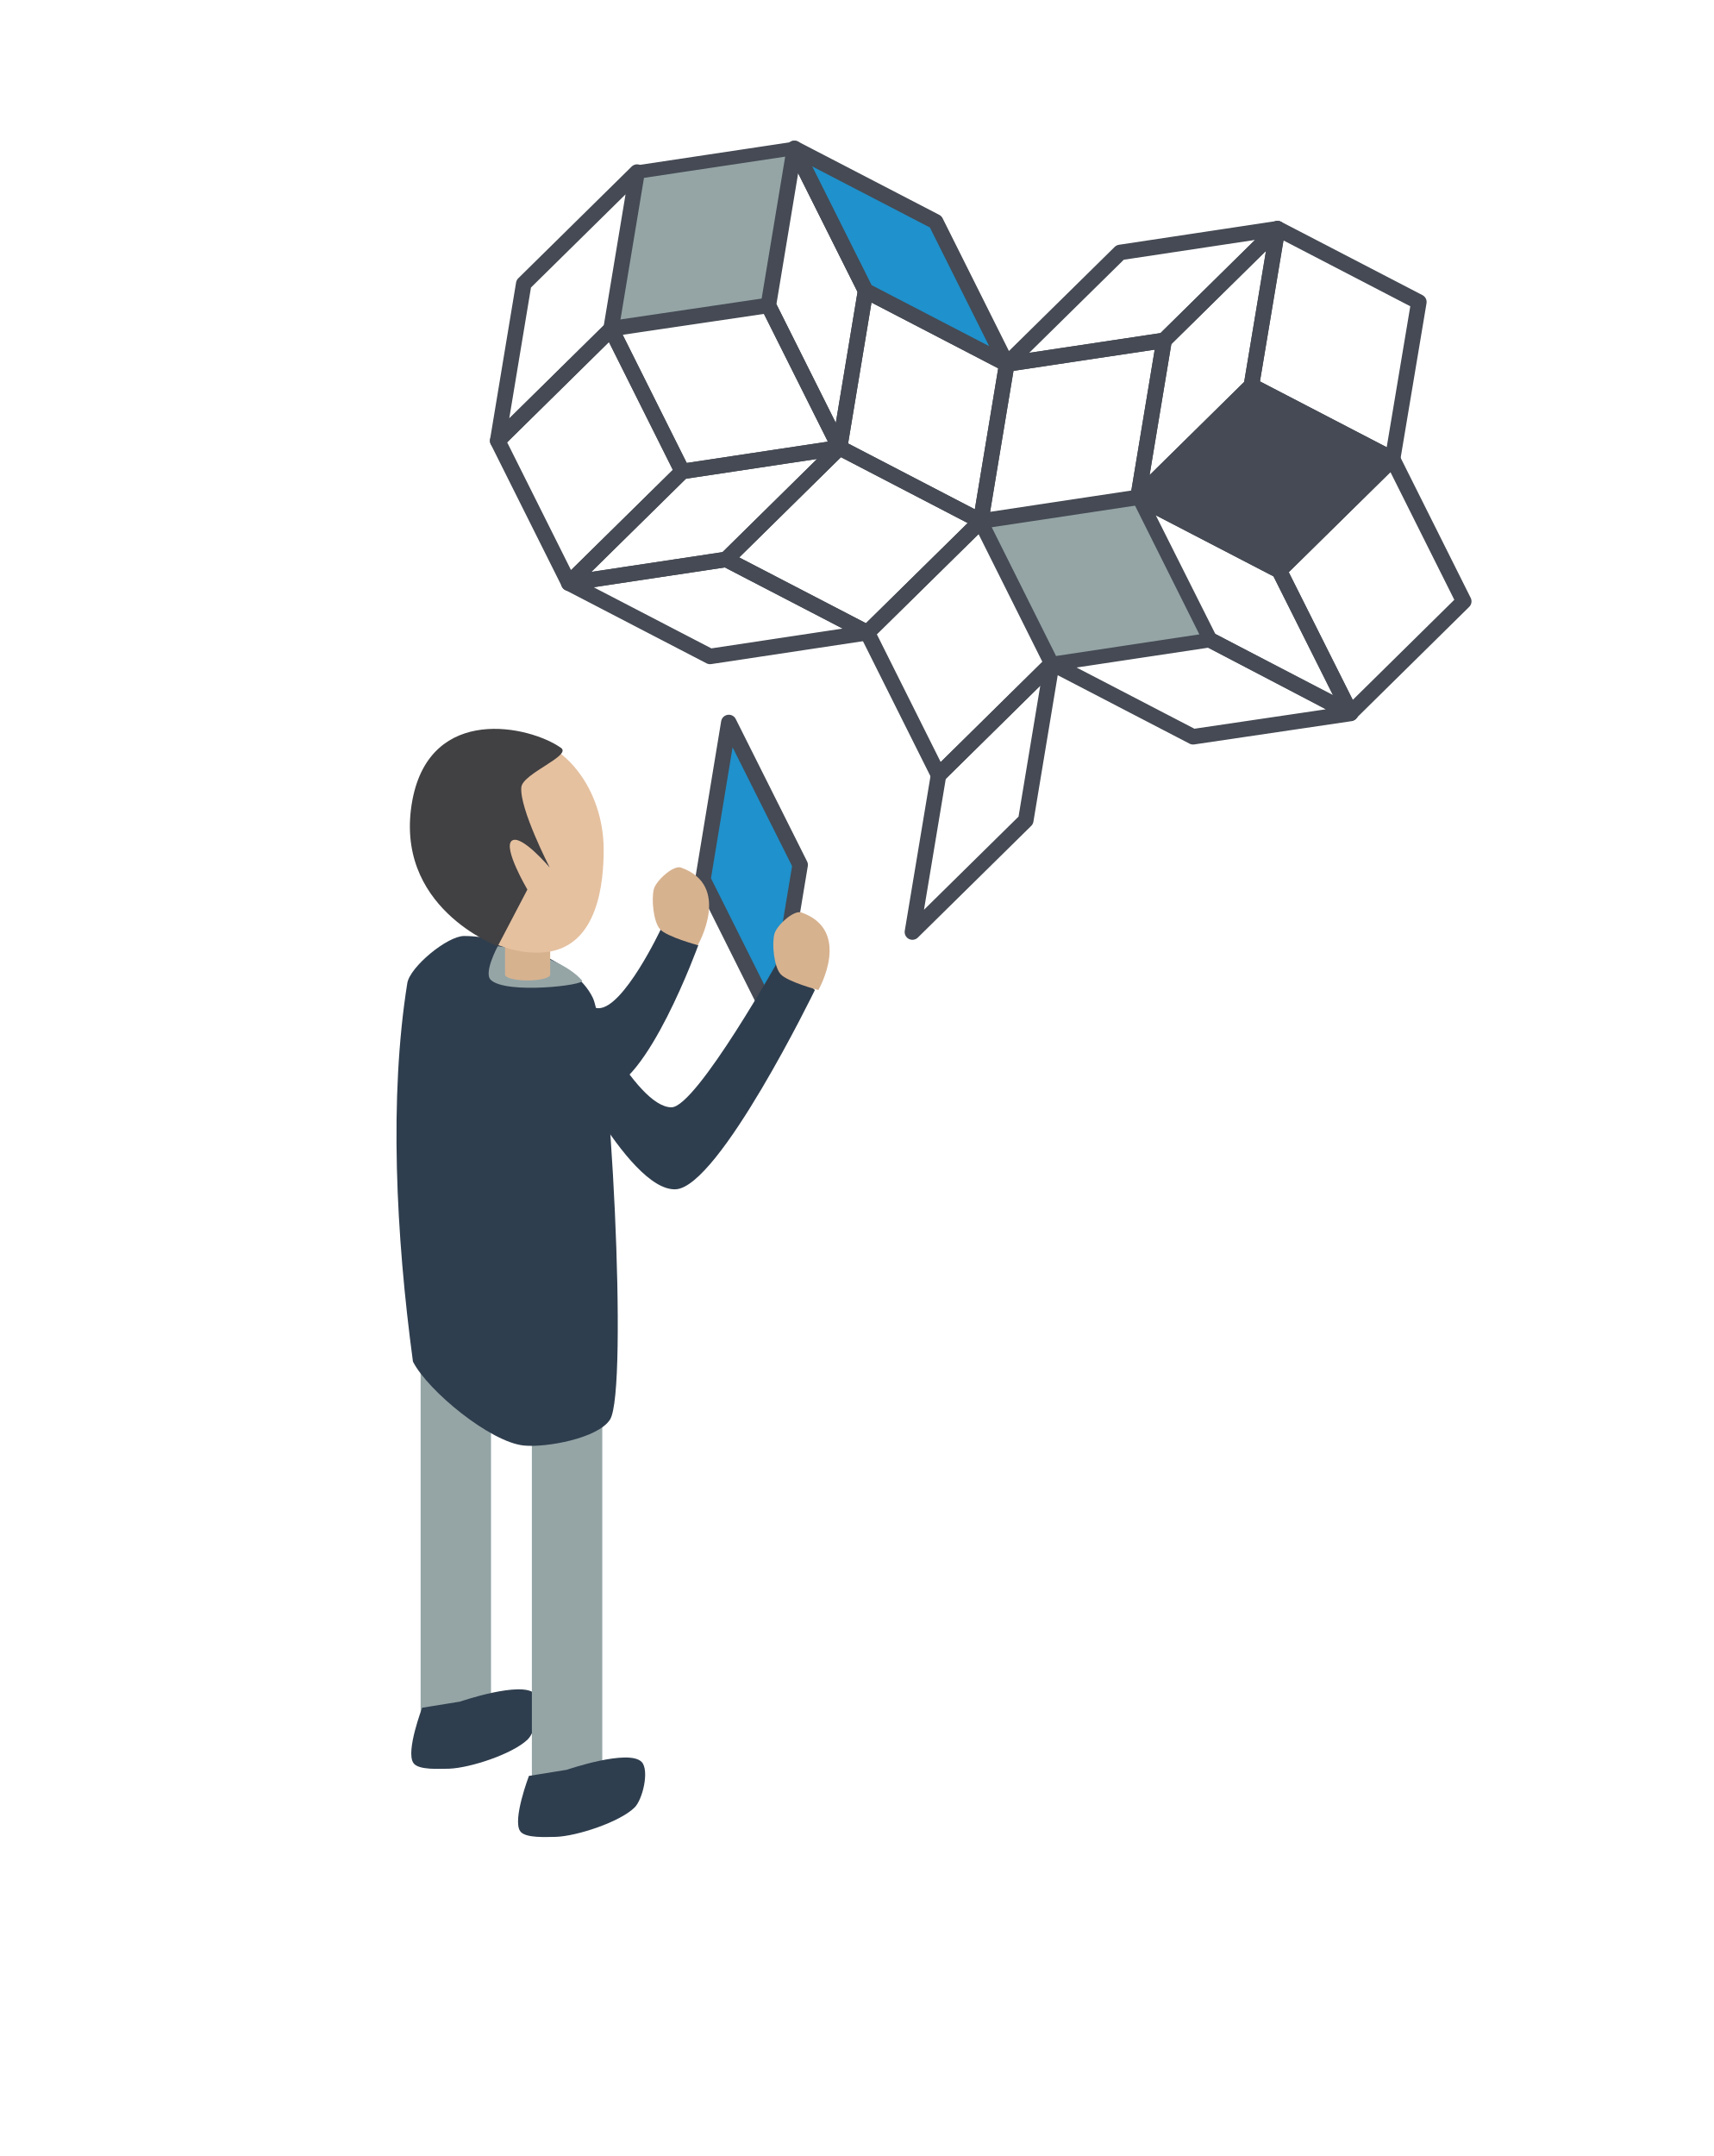
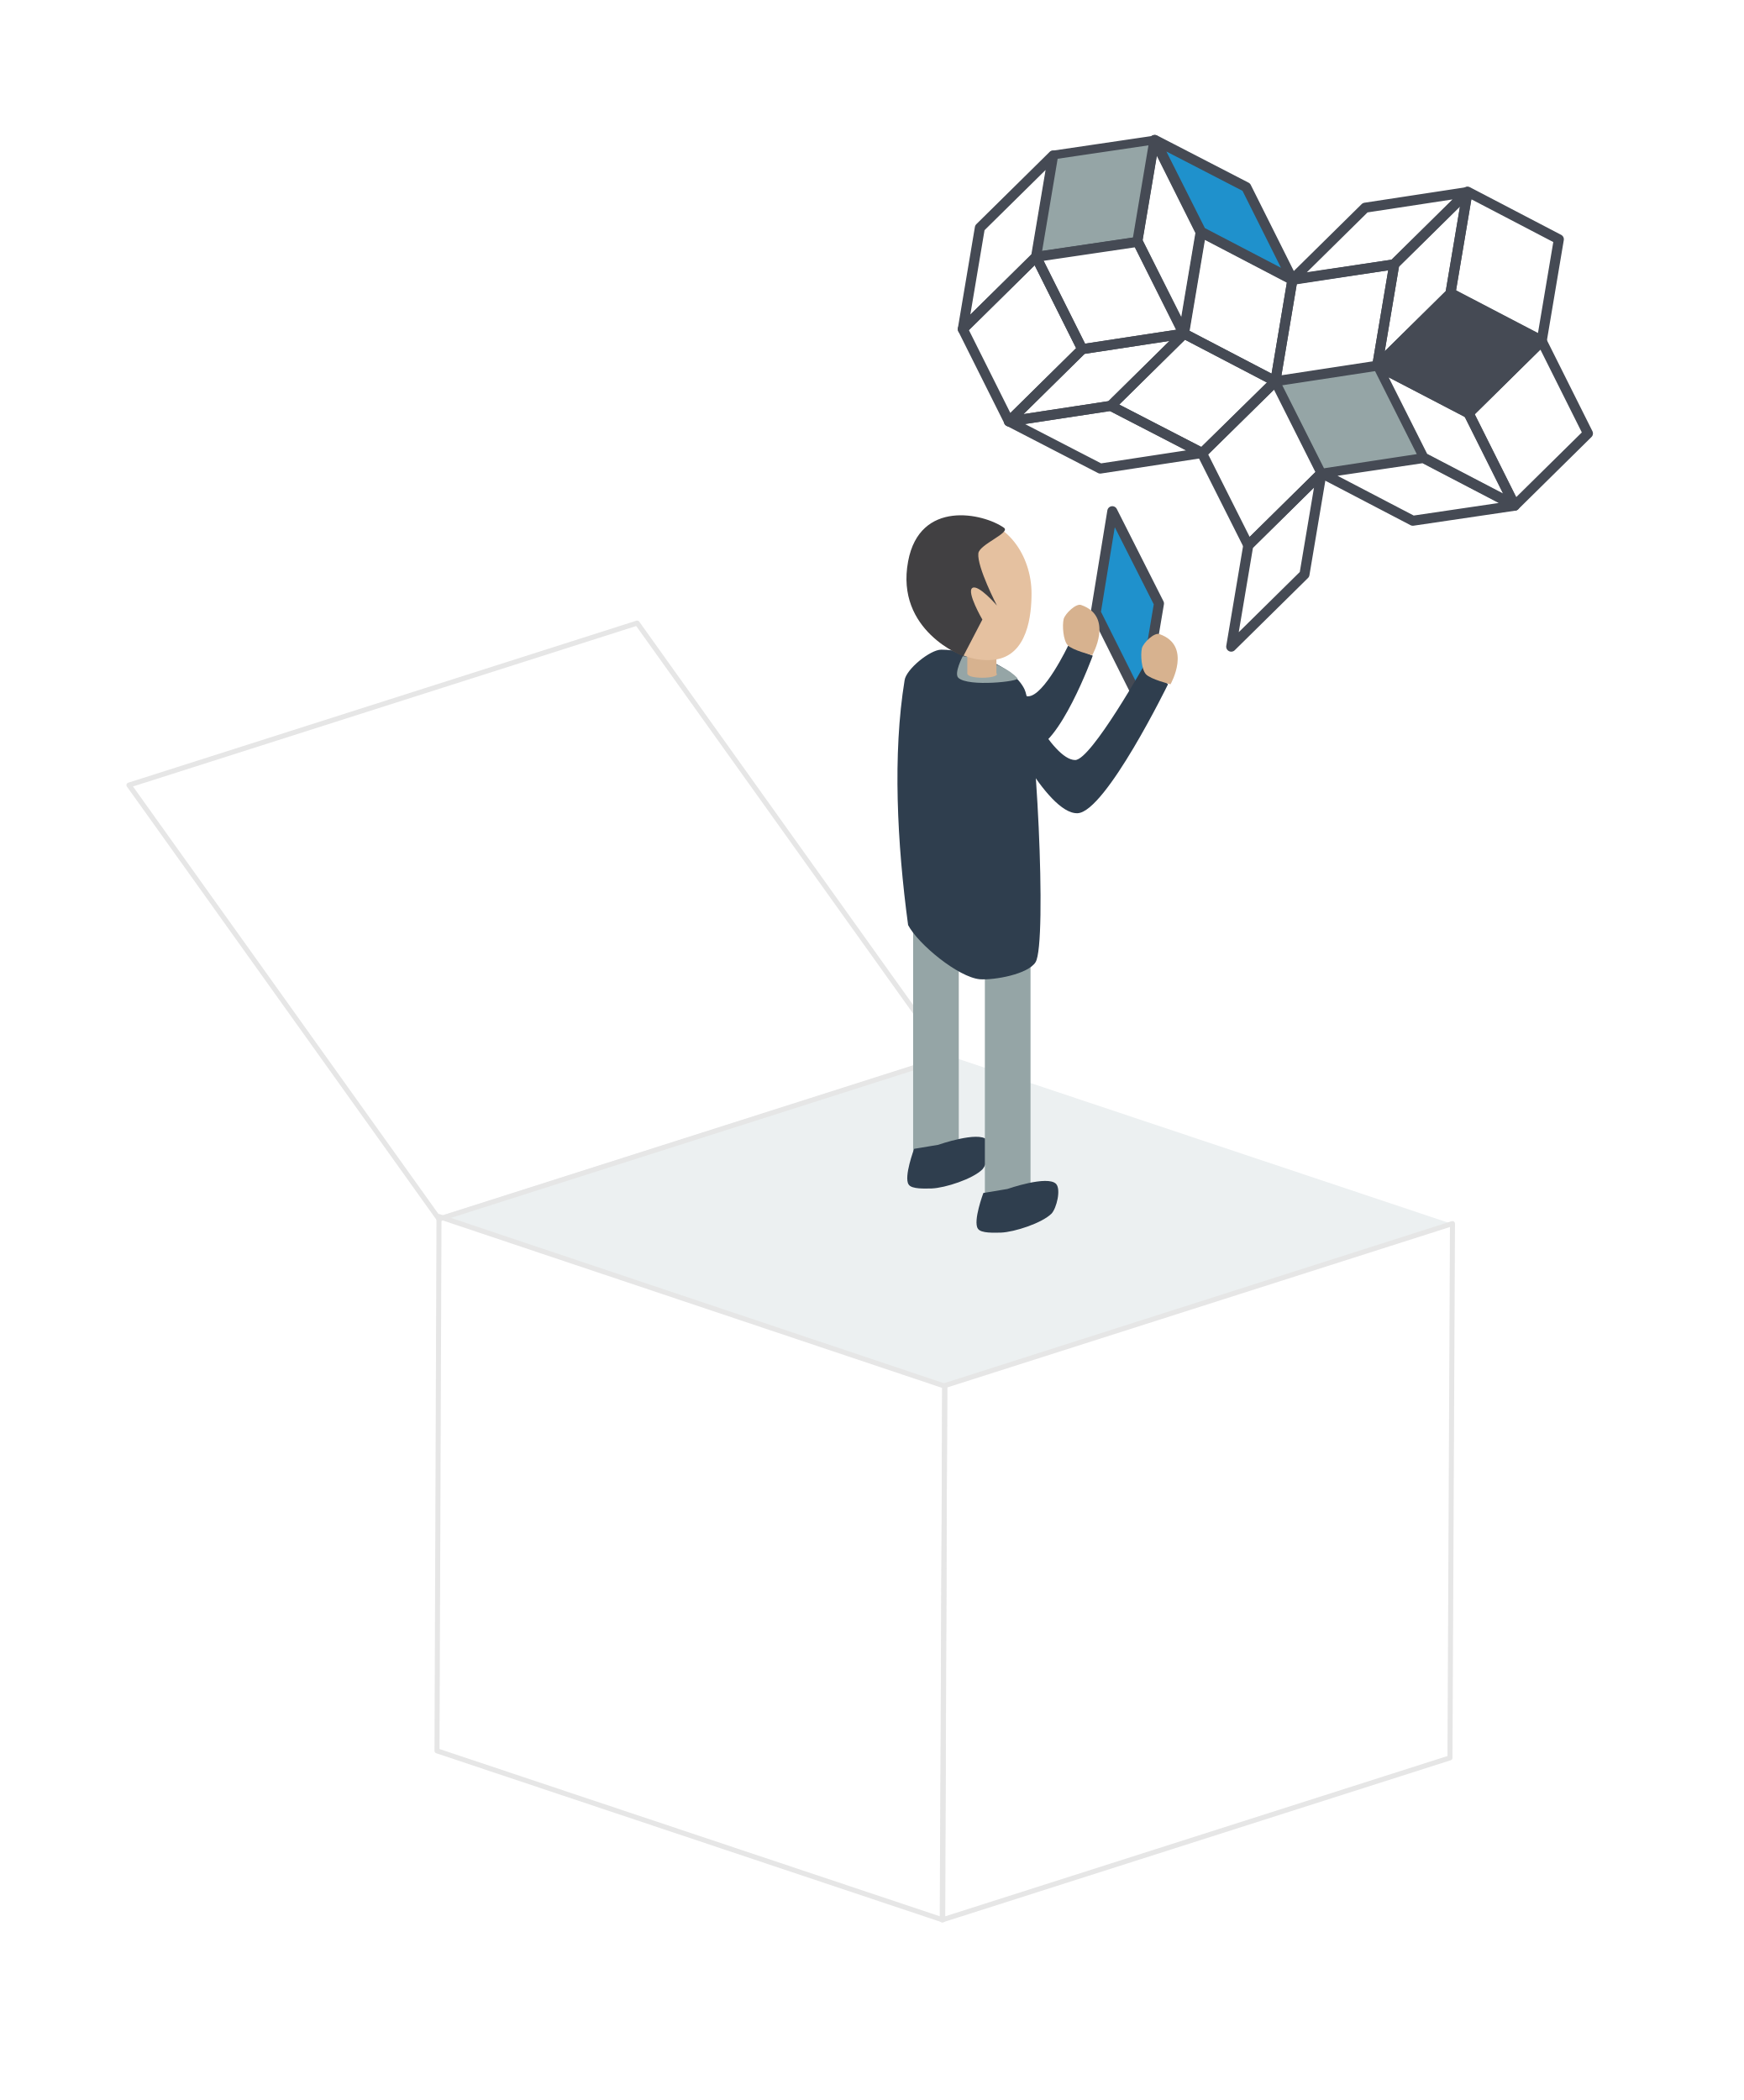
- <svg xmlns="http://www.w3.org/2000/svg" viewBox="0 0 221 278">
-   <defs>
-     <style>
-             .cls-1{fill:none;}.cls-1,.cls-2,.cls-3,.cls-4{stroke:#454a54;stroke-linecap:round;stroke-linejoin:round;}.cls-1,.cls-2,.cls-4{stroke-width:2px;}.cls-2{fill:#1f91cc;}.cls-3,.cls-7{fill:#95a5a6;}.cls-3{stroke-width:1.74px;}.cls-4{fill:#454a54;}.cls-5{fill:#ecf0f1;}.cls-6{fill:#2f3e4e;}.cls-8{fill:#d7b28f;}.cls-9{fill:#e5c1a0;}.cls-10{fill:#414042;}
-         </style>
-   </defs>
-   <g id="Layer_4" data-name="Layer 4">
-     <path class="cls-1" d="M135.66,85.54,153.88,95l20.29-3L156,82.48Z" />
-     <path class="cls-2" d="M94,93.16,90.66,113.4l9.18,18.36,3.36-20.24Z" />
-     <path class="cls-1" d="M108.28,57.73l18.21,9.46,3.36-20.25-18.21-9.45Z" />
-     <path class="cls-3" d="M99.1,39.38l3.36-20.24L82.17,22.19,78.81,42.43Z" />
-     <path class="cls-1" d="M121.05,99.94l-3.37,20.24,14.62-14.4,3.36-20.24Z" />
-     <path class="cls-1" d="M121.05,99.94l14.61-14.4-9.17-18.35L111.87,81.58Z" />
-     <path class="cls-1" d="M156,82.48l18.22,9.46L165,73.58l-18.21-9.45Z" />
-     <path class="cls-1" d="M179.61,59.19,165,73.58l9.18,18.36,14.61-14.4Z" />
-     <path class="cls-3" d="M156,82.48l-9.17-18.35-20.29,3.06,9.17,18.35Z" />
-     <path class="cls-4" d="M161.4,49.73l-14.62,14.4L165,73.58l14.62-14.39Z" />
-     <path class="cls-1" d="M93.66,72.13,73.37,75.19l18.21,9.45,20.29-3.06Z" />
-     <path class="cls-1" d="M93.66,72.13l18.21,9.45,14.62-14.39-18.21-9.46Z" />
-     <path class="cls-2" d="M129.85,46.94l-9.17-18.35-18.22-9.45,9.18,18.35Z" />
-     <path class="cls-1" d="M146.78,64.13l14.62-14.4,3.36-20.24-14.62,14.4Z" />
-     <path class="cls-1" d="M183,38.94l-18.21-9.45L161.4,49.73l18.21,9.46Z" />
-     <path class="cls-1" d="M129.85,46.94l-3.36,20.25,20.29-3.06,3.36-20.24Z" />
-     <path class="cls-1" d="M150.14,43.89l14.62-14.4-20.29,3.06L129.85,46.94Z" />
-     <path class="cls-1" d="M78.81,42.43l3.36-20.24L67.55,36.59,64.19,56.83Z" />
-     <path class="cls-1" d="M111.64,37.49l-9.18-18.35L99.1,39.38l9.18,18.35Z" />
-     <path class="cls-1" d="M88,60.79l20.29-3.06L99.1,39.38l-20.29,3Z" />
-     <path class="cls-1" d="M78.81,42.43,64.19,56.83l9.18,18.36L88,60.79Z" />
-     <path class="cls-1" d="M108.28,57.73,88,60.79,73.37,75.19l20.29-3.06Z" />
-     <path class="cls-6" d="M65.49,115s7,15,11.72,15c3.22,0,8-10.14,8-10.14l4.86,2s-6.67,18.45-12.26,18.71c-6.28.29-15.7-19.67-15.7-19.67Z" />
-     <rect class="cls-7" x="54.25" y="168.9" width="9.08" height="57.44" />
-     <path class="cls-6" d="M59.33,219.41s8-2.75,9.67-1c1,1.08.13,4.84-.94,5.88-1.94,1.88-7.42,3.67-10.12,3.77-1.17,0-4,.23-4.63-.75-1-1.49,1.14-7.11,1.14-7.11Z" />
-     <rect class="cls-7" x="68.6" y="176.7" width="9.08" height="57.44" />
-     <path class="cls-6" d="M73.1,228.2s8-2.75,9.67-1c1,1.08.13,4.84-.94,5.88-1.94,1.88-7.42,3.67-10.12,3.77-1.17,0-4,.22-4.63-.75-1-1.49,1.14-7.11,1.14-7.11Z" />
-     <path class="cls-6" d="M59.86,120.69c5.46,0,14.27,3.12,16.59,7.95,2.23,4.65,4.63,50.61,2.23,54.4-1.54,2.42-8.23,3.64-11.12,3.35-4.31-.44-12.33-7-14.3-10.82-2.2-16.33-3.08-34.08-.73-48.79C52.86,124.68,57.69,120.69,59.86,120.69Z" />
-     <path class="cls-7" d="M75.07,126.42c.55.62-9.84,1.82-11.78-.08-.94-.92.91-4.33.91-4.33S71.85,122.83,75.07,126.42Z" />
-     <rect class="cls-8" x="65.14" y="118.85" width="5.82" height="6.84" />
-     <path class="cls-9" d="M70.5,122.76c6.7-.82,7.36-9.1,7.36-13.21,0-7.52-4.93-14.86-12.65-14.83-5.19,0-12.59,7.11-10.56,17.88C55.52,117.22,63.44,123.61,70.5,122.76Z" />
-     <path class="cls-10" d="M72.35,96.43c1.45,1-4.93,3.3-5.11,5.07-.27,2.73,3.66,10.36,3.66,10.36h0s-3.68-4.34-4.88-3.46,2,6.3,2,6.3L64.2,122s-13.62-5-11-18.89C55.57,90.78,68.32,93.58,72.35,96.43Z" />
-     <ellipse class="cls-8" cx="68.05" cy="125.68" rx="2.91" ry="0.74" />
-     <path class="cls-6" d="M74.88,127.78s7,15,11.72,15c3.22,0,14.11-19.5,14.11-19.5l4.39,4.38s-12.36,25.43-17.95,25.69c-6.28.29-15.7-19.67-15.7-19.67Z" />
-     <path class="cls-8" d="M90,121.87s4.43-7.67-2.16-10c-1-.36-3.22,1.69-3.51,2.77-.33,1.27-.07,4.22.81,5.19S90,121.87,90,121.87Z" />
-     <path class="cls-8" d="M105.55,127.66s4.42-7.66-2.17-10c-1-.37-3.22,1.68-3.5,2.76-.34,1.27-.07,4.22.81,5.2S105.55,127.66,105.55,127.66Z" />
+ <svg xmlns="http://www.w3.org/2000/svg" version="1.1" id="Layer_1" x="0px" y="0px" viewBox="0 0 347.5 418.6" style="enable-background:new 0 0 347.5 418.6;" xml:space="preserve">
+   <style type="text/css">
+ 	.st0{fill:#ECF0F1;}
+ 	.st1{fill:none;stroke:#E6E6E6;stroke-linecap:round;stroke-linejoin:round;}
+ 	.st2{fill:none;stroke:#454A54;stroke-width:2;stroke-linecap:round;stroke-linejoin:round;}
+ 	.st3{fill:#1F91CC;stroke:#454A54;stroke-width:2;stroke-linecap:round;stroke-linejoin:round;}
+ 	.st4{fill:#95A5A6;stroke:#454A54;stroke-width:1.74;stroke-linecap:round;stroke-linejoin:round;}
+ 	.st5{fill:#454A54;stroke:#454A54;stroke-width:2;stroke-linecap:round;stroke-linejoin:round;}
+ 	.st6{fill:#2F3E4E;}
+ 	.st7{fill:#95A5A6;}
+ 	.st8{fill:#D7B28F;}
+ 	.st9{fill:#E5C1A0;}
+ 	.st10{fill:#414042;}
+ </style>
+   <path class="st0" d="M87.5,242.5l100.8,33.7L289.5,244l-100.8-33.7L87.5,242.5z" />
+   <path class="st1" d="M188.8,210.7L127,124.2L25.7,156.5L87.5,243L188.8,210.7z" />
+   <path class="st1" d="M187.8,382.7l101.2-32.3l0.5-106.5l-101.2,32.3L187.8,382.7z" />
+   <path class="st1" d="M188.3,276.3L87.5,242.5L87.1,349l100.8,33.7L188.3,276.3z" />
+   <g id="Layer_4">
+     <path class="st2" d="M263.4,94.3l18.2,9.5l20.3-3l-18.2-9.5L263.4,94.3z" />
+     <path class="st3" d="M221.7,101.9l-3.3,20.2l9.2,18.4l3.4-20.2L221.7,101.9z" />
+     <path class="st2" d="M236,66.5l18.2,9.5l3.4-20.2l-18.2-9.5L236,66.5z" />
+     <path class="st4" d="M226.8,48.1l3.4-20.2l-20.3,3l-3.4,20.2L226.8,48.1z" />
+     <path class="st2" d="M248.8,108.7l-3.4,20.2l14.6-14.4l3.4-20.2L248.8,108.7z" />
+     <path class="st2" d="M248.8,108.7l14.6-14.4L254.2,76l-14.6,14.4L248.8,108.7z" />
+     <path class="st2" d="M283.7,91.2l18.2,9.5l-9.2-18.4l-18.2-9.4L283.7,91.2z" />
+     <path class="st2" d="M307.3,68l-14.6,14.4l9.2,18.4l14.6-14.4L307.3,68z" />
+     <path class="st4" d="M283.7,91.2l-9.2-18.3L254.2,76l9.2,18.3L283.7,91.2z" />
+     <path class="st5" d="M289.1,58.5l-14.6,14.4l18.2,9.5L307.3,68L289.1,58.5z" />
+     <path class="st2" d="M221.4,80.9L201.1,84l18.2,9.4l20.3-3.1L221.4,80.9z" />
+     <path class="st2" d="M221.4,80.9l18.2,9.4L254.2,76L236,66.5L221.4,80.9z" />
+     <path class="st3" d="M257.6,55.7l-9.2-18.4l-18.2-9.4l9.2,18.3L257.6,55.7z" />
+     <path class="st2" d="M274.5,72.9l14.6-14.4l3.4-20.2l-14.6,14.4L274.5,72.9z" />
+     <path class="st2" d="M310.7,47.7l-18.2-9.5l-3.4,20.2l18.2,9.5L310.7,47.7z" />
+     <path class="st2" d="M257.6,55.7L254.2,76l20.3-3.1l3.4-20.2L257.6,55.7z" />
+     <path class="st2" d="M277.8,52.7l14.6-14.4l-20.3,3.1l-14.6,14.4L277.8,52.7z" />
+     <path class="st2" d="M206.5,51.2l3.4-20.2l-14.6,14.4l-3.4,20.2L206.5,51.2z" />
+     <path class="st2" d="M239.3,46.3l-9.2-18.4l-3.4,20.2l9.2,18.4L239.3,46.3z" />
+     <path class="st2" d="M215.7,69.6l20.3-3.1l-9.2-18.3l-20.3,3L215.7,69.6z" />
+     <path class="st2" d="M206.5,51.2l-14.6,14.4l9.2,18.4l14.6-14.4L206.5,51.2z" />
+     <path class="st2" d="M236,66.5l-20.3,3.1L201.1,84l20.3-3.1L236,66.5z" />
+     <path class="st6" d="M193.2,123.8c0,0,7,15,11.7,15c3.2,0,8-10.1,8-10.1l4.9,2c0,0-6.7,18.4-12.3,18.7   c-6.3,0.3-15.7-19.7-15.7-19.7L193.2,123.8z" />
+     <rect x="182" y="177.7" class="st7" width="9.1" height="57.4" />
+     <path class="st6" d="M187,228.2c0,0,8-2.8,9.7-1c1,1.1,0.1,4.8-0.9,5.9c-1.9,1.9-7.4,3.7-10.1,3.8c-1.2,0-4,0.2-4.6-0.8   c-1-1.5,1.1-7.1,1.1-7.1L187,228.2z" />
+     <rect x="196.3" y="185.5" class="st7" width="9.1" height="57.4" />
+     <path class="st6" d="M200.8,237c0,0,8-2.8,9.7-1c1,1.1,0.1,4.8-0.9,5.9c-1.9,1.9-7.4,3.7-10.1,3.8c-1.2,0-4,0.2-4.6-0.8   c-1-1.5,1.1-7.1,1.1-7.1L200.8,237z" />
+     <path class="st6" d="M187.6,129.5c5.5,0,14.3,3.1,16.6,7.9c2.2,4.6,4.6,50.6,2.2,54.4c-1.5,2.4-8.2,3.6-11.1,3.4   c-4.3-0.4-12.3-7-14.3-10.8c-2.2-16.3-3.1-34.1-0.7-48.8C180.6,133.4,185.4,129.5,187.6,129.5z" />
+     <path class="st7" d="M202.8,135.2c0.6,0.6-9.8,1.8-11.8-0.1c-0.9-0.9,0.9-4.3,0.9-4.3S199.6,131.6,202.8,135.2z" />
+     <rect x="192.8" y="127.6" class="st8" width="5.8" height="6.8" />
+     <path class="st9" d="M198.2,131.5c6.7-0.8,7.4-9.1,7.4-13.2c0-7.5-4.9-14.9-12.6-14.8c-5.2,0-12.6,7.1-10.6,17.9   C183.2,126,191.1,132.4,198.2,131.5z" />
+     <path class="st10" d="M200.1,105.2c1.4,1-4.9,3.3-5.1,5.1c-0.3,2.7,3.7,10.4,3.7,10.4l0,0c0,0-3.7-4.3-4.9-3.5s2,6.3,2,6.3   l-3.8,7.3c0,0-13.6-5-11-18.9C183.3,99.5,196,102.3,200.1,105.2z" />
+     <ellipse class="st8" cx="195.8" cy="134.4" rx="2.9" ry="0.7" />
+     <path class="st6" d="M202.6,136.5c0,0,7,15,11.7,15c3.2,0,14.1-19.5,14.1-19.5l4.4,4.4c0,0-12.4,25.4-18,25.7   c-6.3,0.3-15.7-19.7-15.7-19.7L202.6,136.5z" />
+     <path class="st8" d="M217.7,130.6c0,0,4.4-7.7-2.2-10c-1-0.4-3.2,1.7-3.5,2.8c-0.3,1.3-0.1,4.2,0.8,5.2   C213.7,129.6,217.7,130.6,217.7,130.6z" />
+     <path class="st8" d="M233.3,136.4c0,0,4.4-7.7-2.2-10c-1-0.4-3.2,1.7-3.5,2.8c-0.3,1.3-0.1,4.2,0.8,5.2   C229.3,135.4,233.3,136.4,233.3,136.4z" />
  </g>
</svg>
